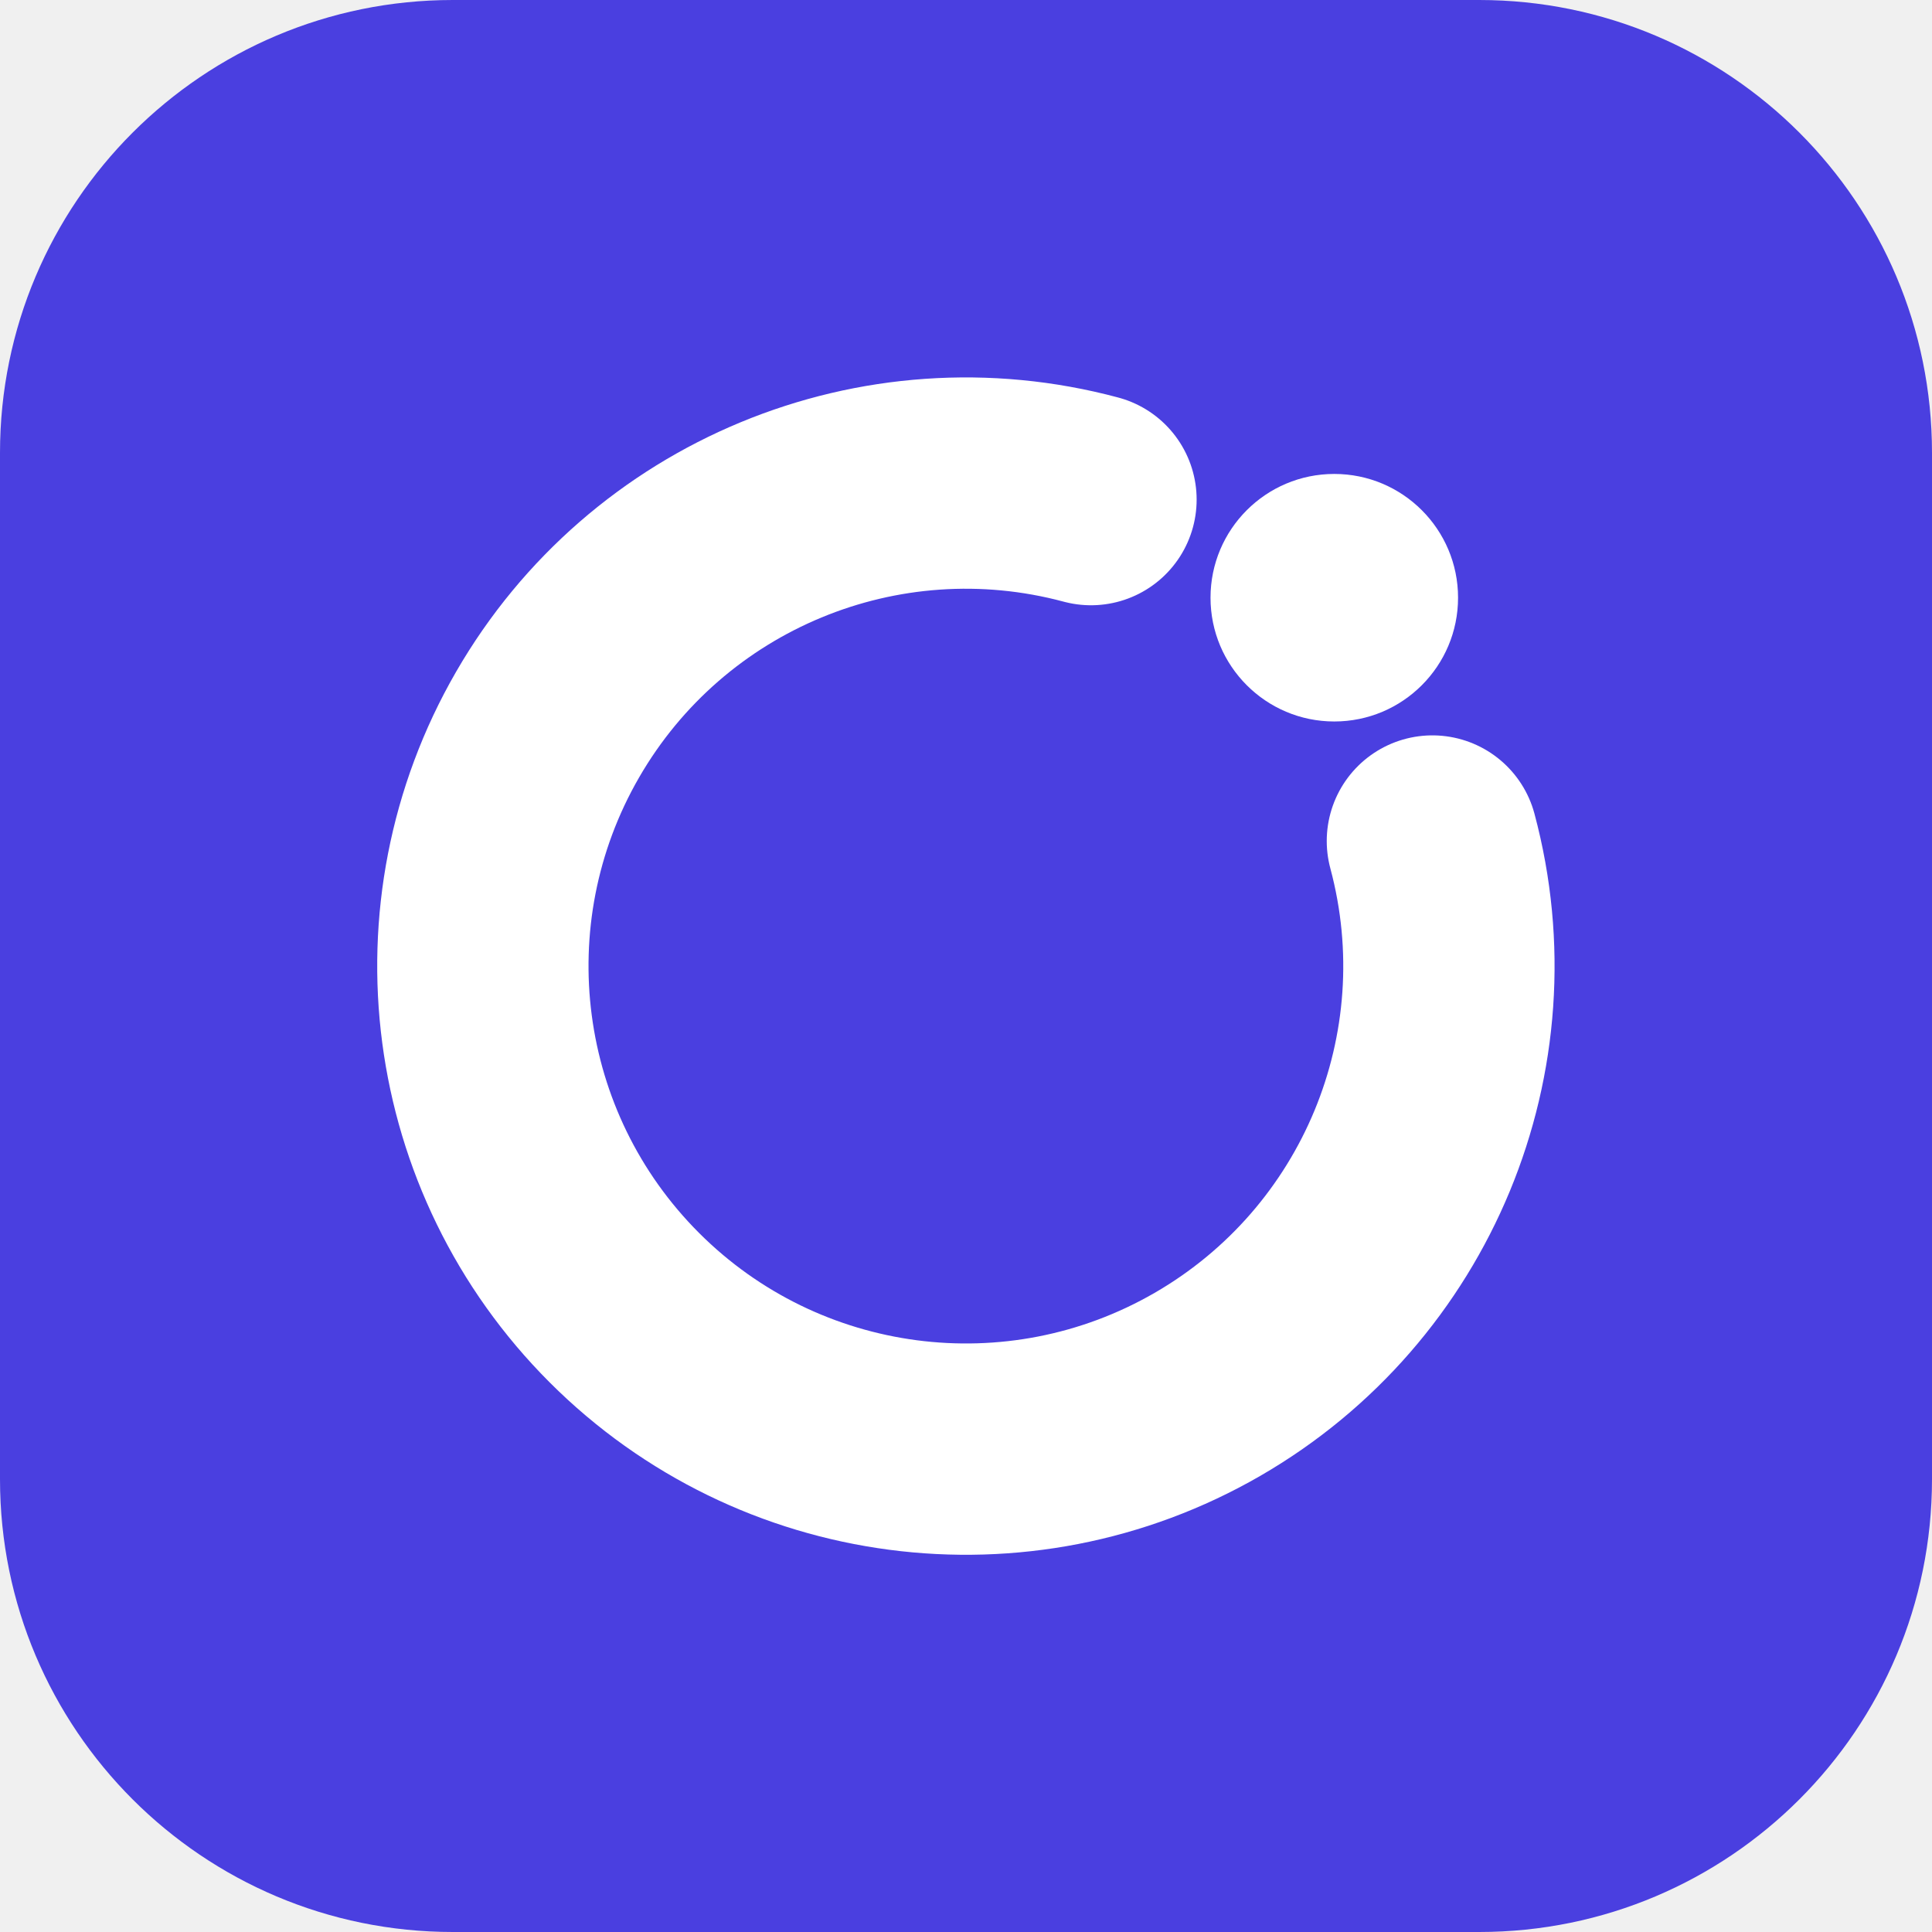
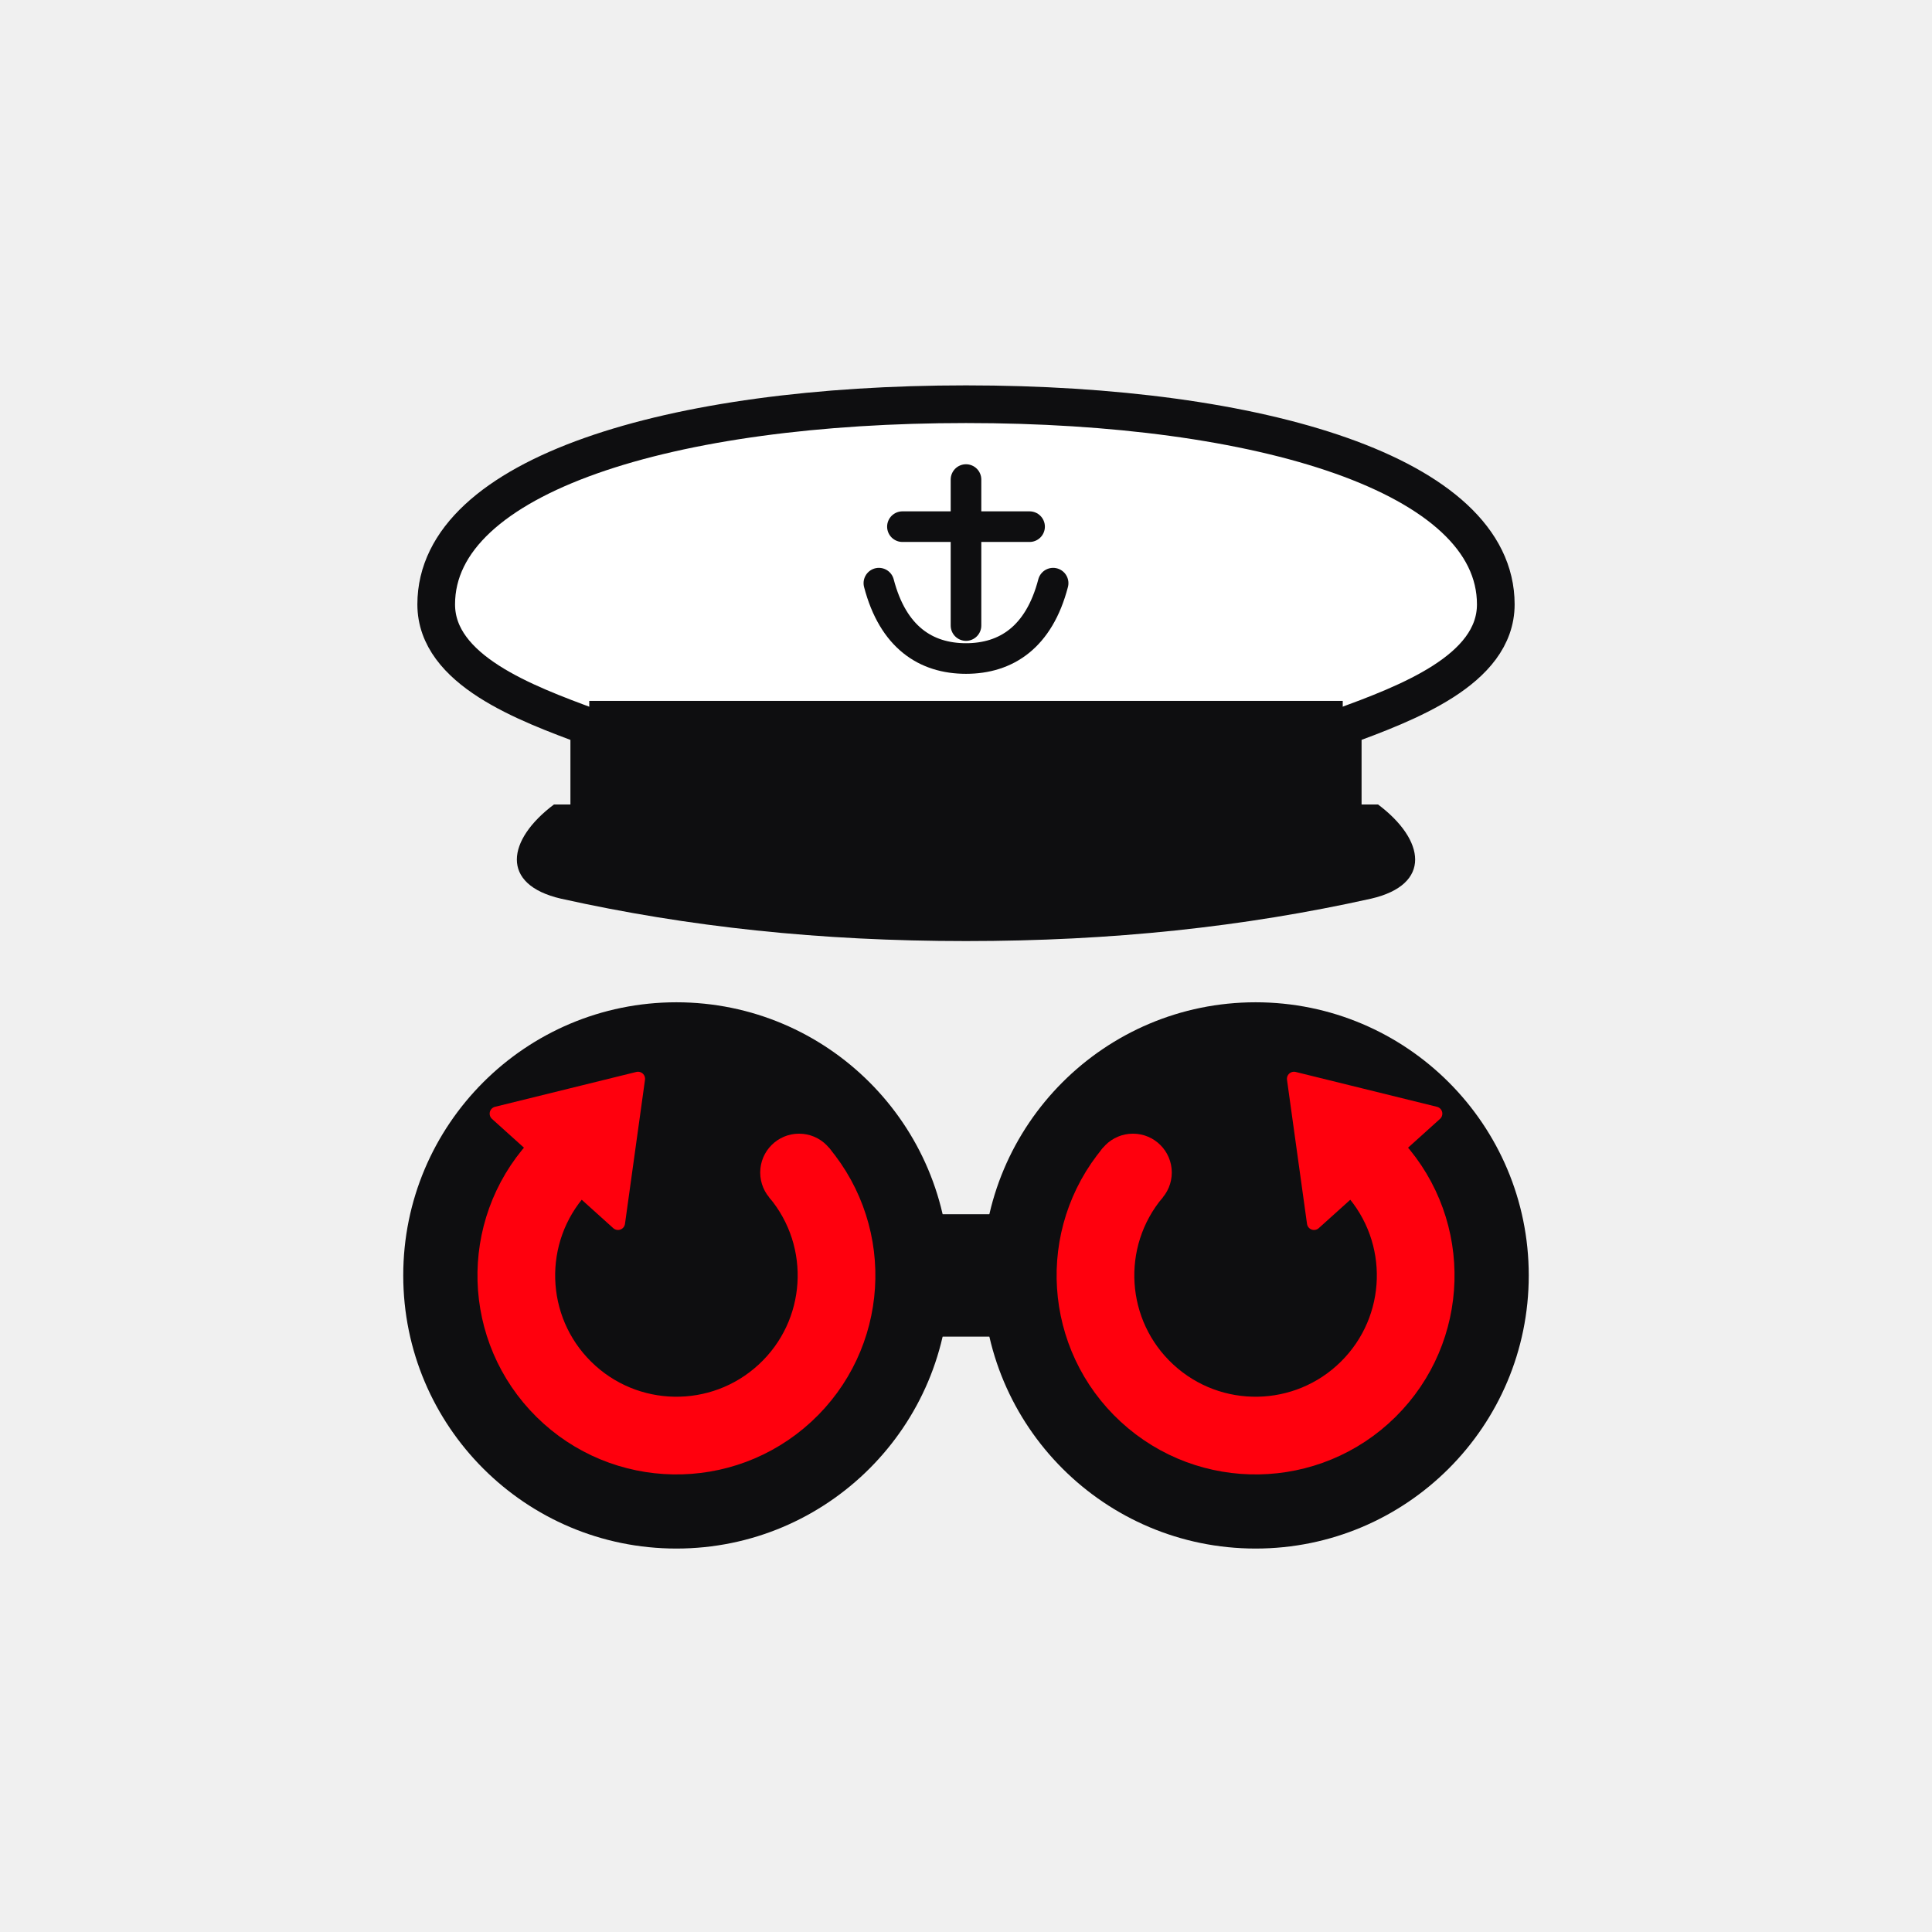
<svg xmlns="http://www.w3.org/2000/svg" viewBox="0 0 64 64" role="img" aria-label="Loopcaptain">
-   <rect width="64" height="64" rx="15" fill="#4A3FE0" />
-   <path d="M47.45 27.86A16 16 0 1 1 36.14 16.55" fill="none" stroke="#FFFFFF" stroke-width="7" stroke-linecap="round" />
-   <circle cx="44.2" cy="19.8" r="4.1" fill="#FFFFFF" />
+   <style>
+     .lc-ink { fill: #0E0E10; } .lc-line { stroke: #0E0E10; } .lc-crown { fill: #FFFFFF; stroke: #0E0E10; }
+     .lc-loop { fill: #FF000D; stroke: #FF000D; } .lc-arc { fill: none; stroke: #FF000D; }
+     @media (prefers-color-scheme: dark) {
+       .lc-ink { fill: #5C5C64; } .lc-crown { stroke: #5C5C64; }
+       .lc-loop { fill: #FF6B73; stroke: #FF6B73; } .lc-arc { stroke: #FF6B73; }
+     }
+   </style>
+   <g transform="translate(32 32.5) scale(0.78) translate(-32 -31.5)">
+     <g transform="translate(0 3)">
+       <path class="lc-crown" stroke-width="1.6" d="M9.5 12.5C9.5 7 19.5 4 32 4s22.5 3 22.5 8.5c0 2.8-3.8 4.2-6.5 5.2V21H16v-3.3c-2.7-1-6.5-2.4-6.5-5.2z" />
+       <rect class="lc-ink" x="16" y="16.6" width="32" height="4.4" />
+       <path class="lc-line" fill="none" stroke-width="1.3" stroke-linecap="round" d="M32 7.2v6.2M29.3 9.2h5.4M28.3 11.6c.6 2.3 2 3.2 3.7 3.2s3.1-.9 3.7-3.2" />
+       <path class="lc-ink" d="M14.5 21h35c2 1.5 2.3 3.4-.3 4-5.4 1.2-11 1.8-17.2 1.8s-11.8-.6-17.2-1.8c-2.6-.6-2.3-2.5-.3-4z" />
+     </g>
+     <rect class="lc-ink" x="28" y="41.4" width="8" height="5.2" rx="1.5" />
+     <circle class="lc-ink" cx="19.7" cy="44" r="11.6" />
+     <path class="lc-arc" stroke-width="3.3" d="M24.91 39.63A6.8 6.8 0 1 1 14.65 39.45" />
+     <circle class="lc-loop" cx="24.91" cy="39.63" r="1.65" stroke-width="0" />
+     <path class="lc-loop" stroke-width=".6" stroke-linejoin="round" d="M18.07 35.65L12.07 37.13L17.22 41.77z" />
+     <circle class="lc-ink" cx="44.3" cy="44" r="11.6" />
+     <path class="lc-arc" stroke-width="3.3" d="M39.09 39.63A6.8 6.8 0 1 0 49.35 39.45" />
+     <circle class="lc-loop" cx="39.09" cy="39.63" r="1.65" stroke-width="0" />
+     <path class="lc-loop" stroke-width=".6" stroke-linejoin="round" d="M45.93 35.65L51.93 37.13L46.78 41.77z" />
+   </g>
</svg>
